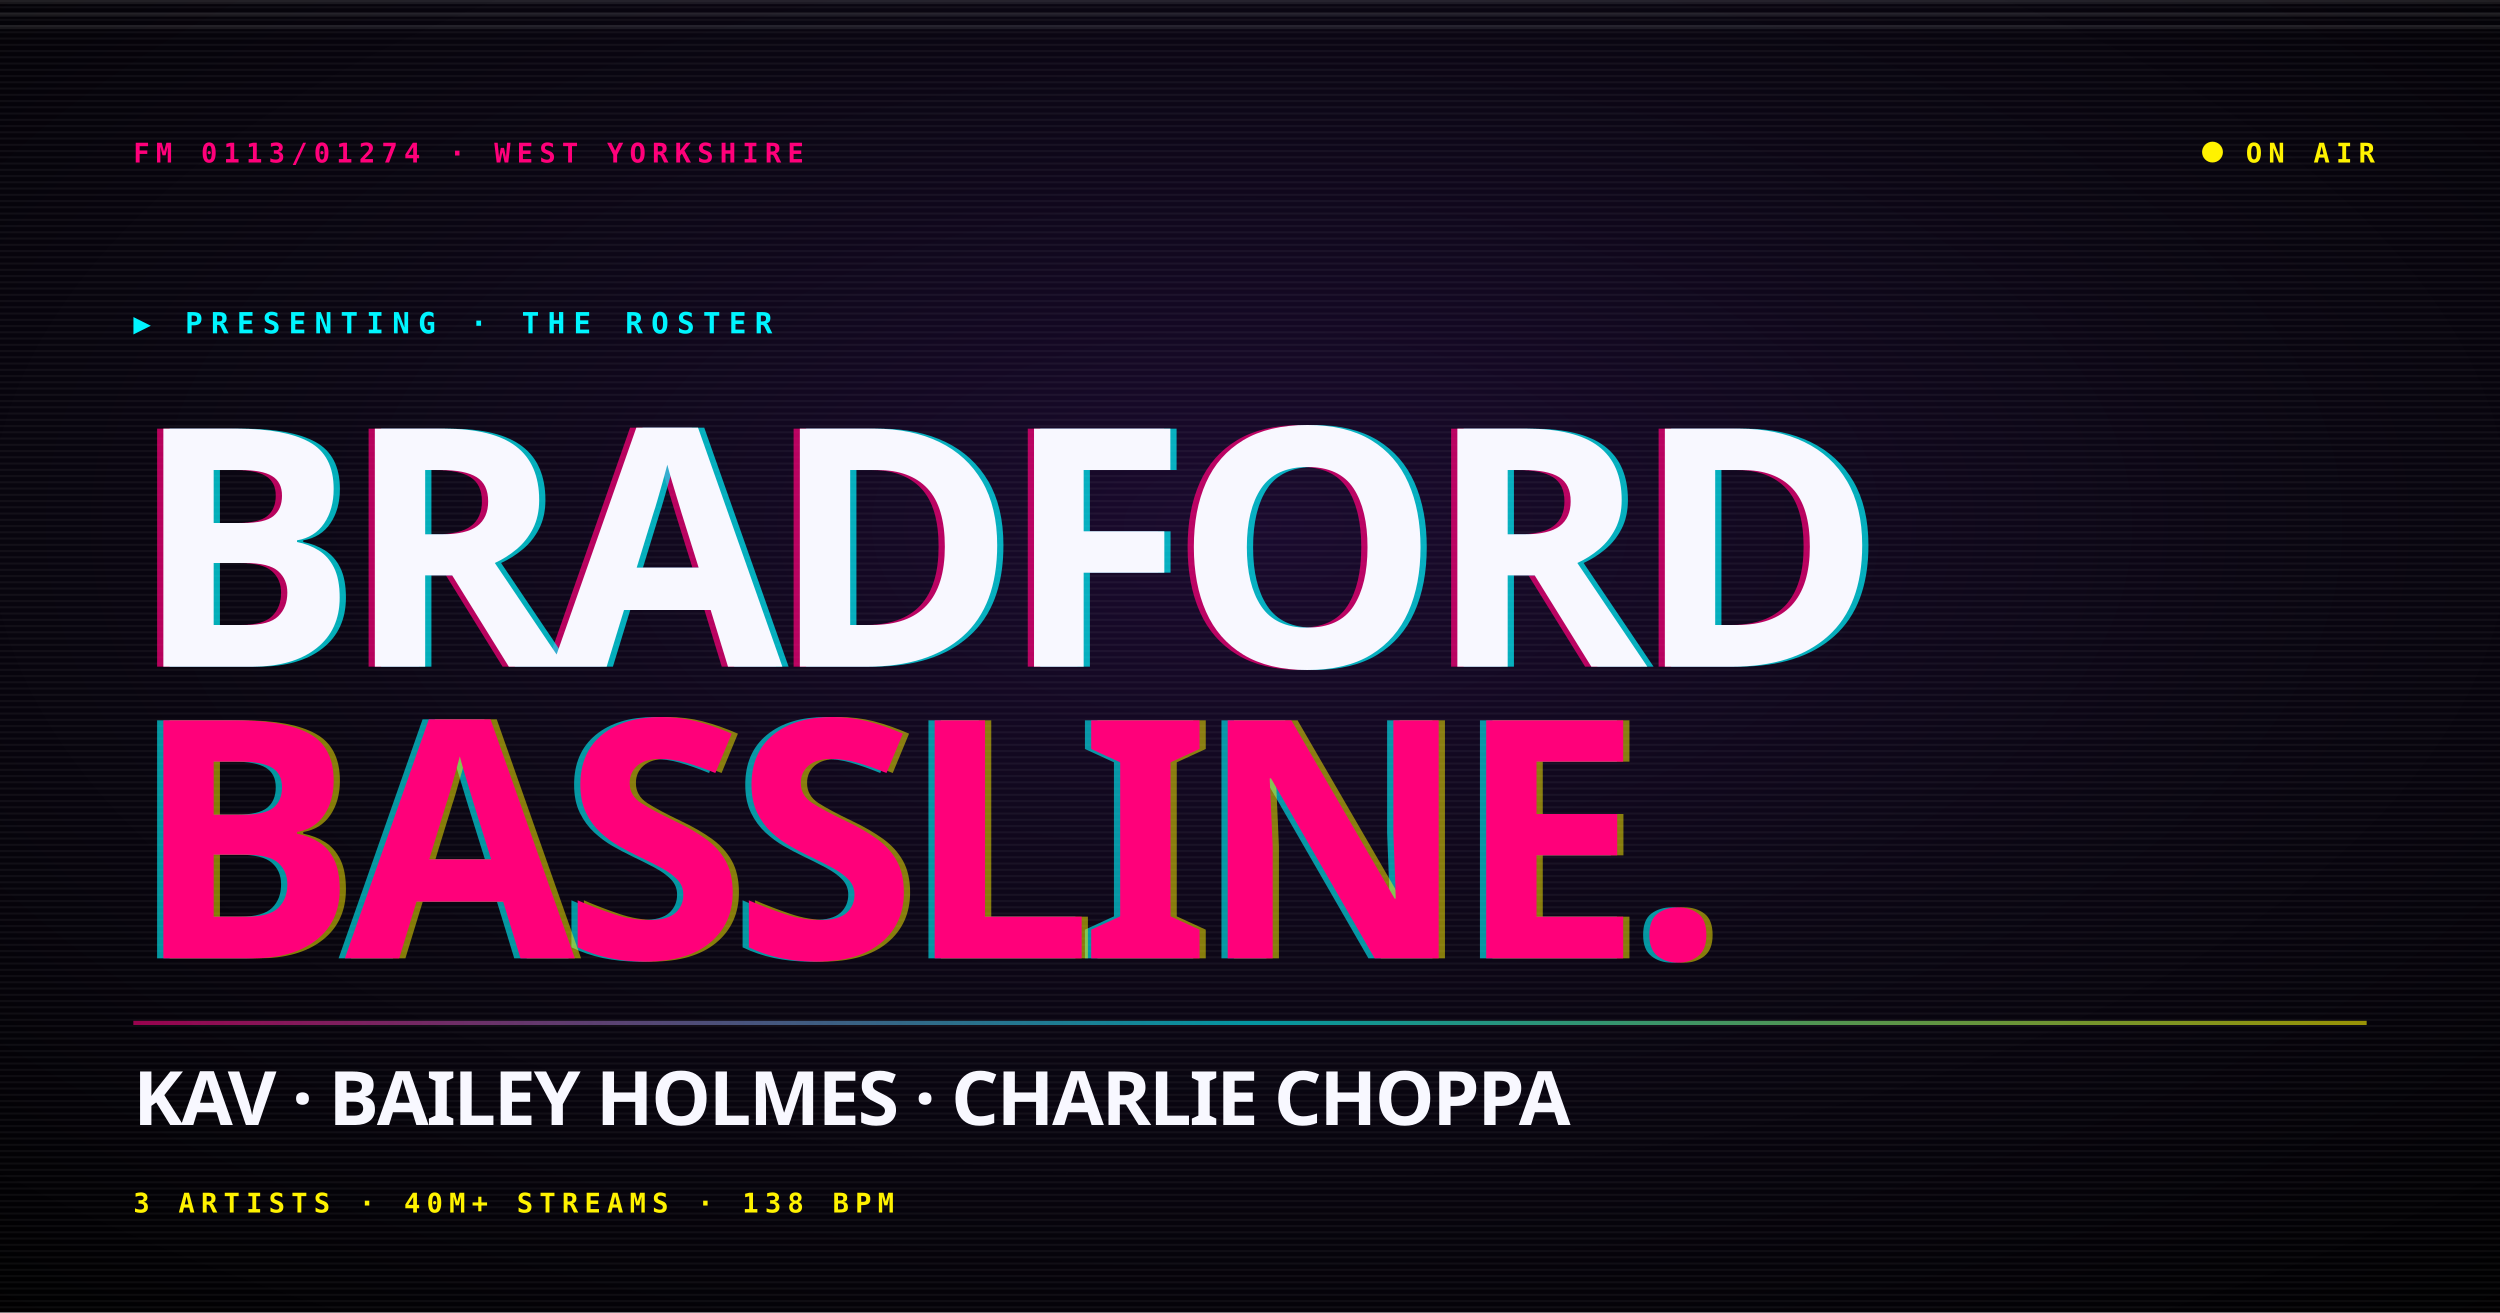
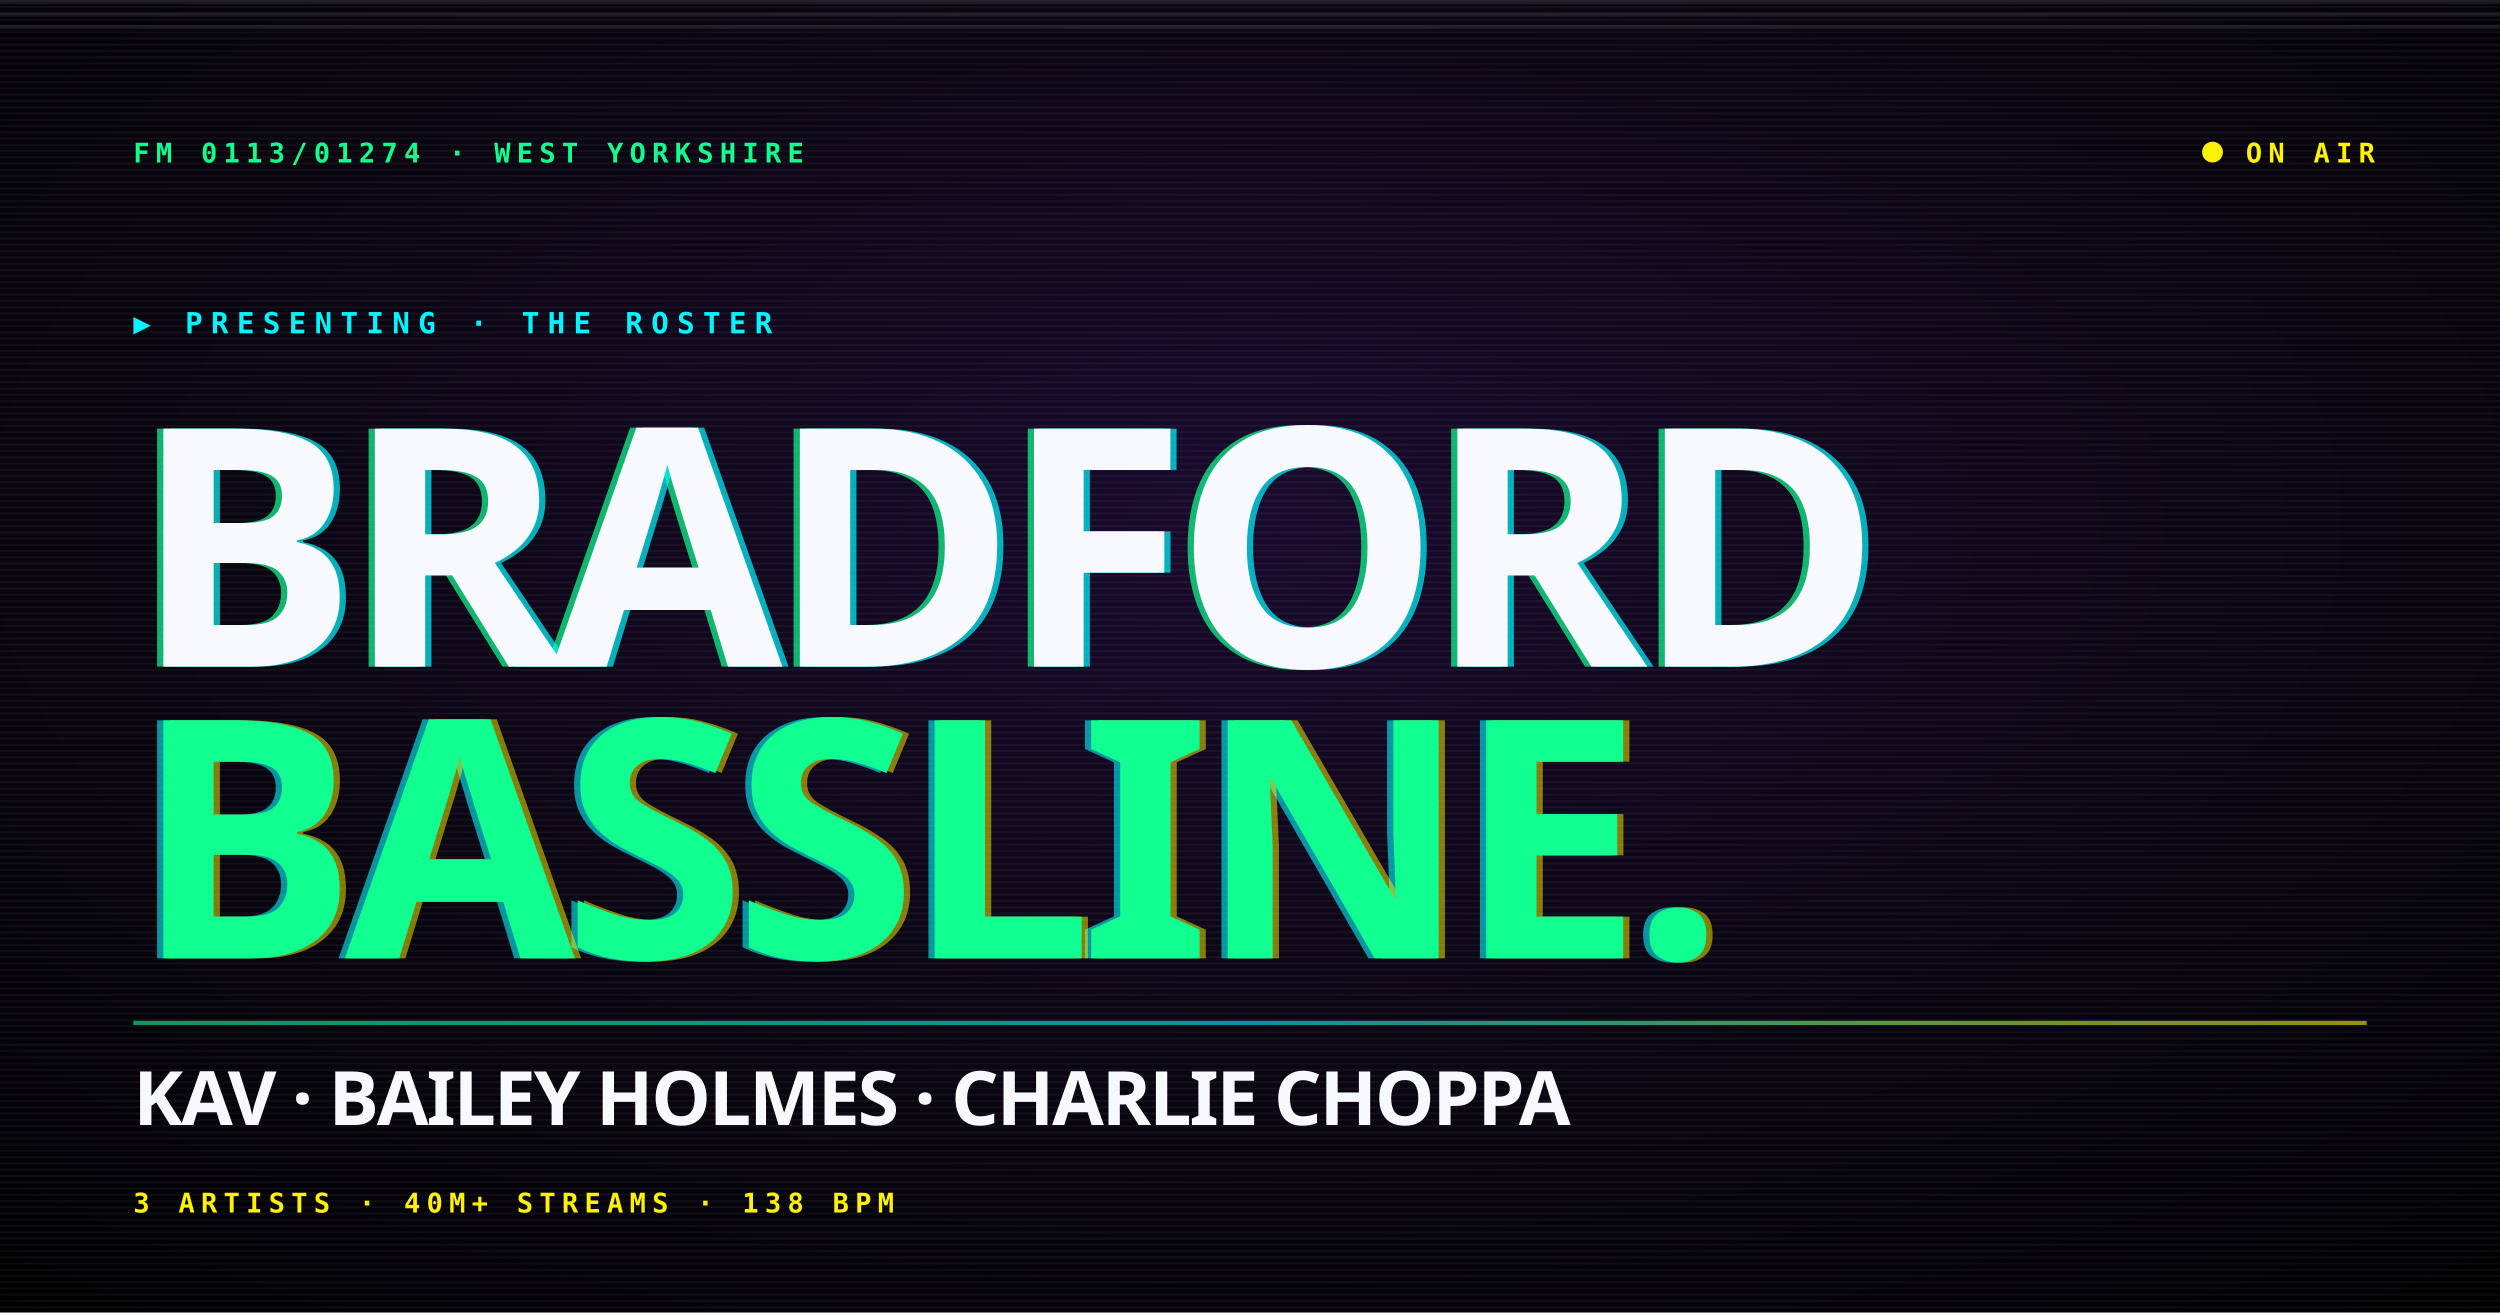
<svg xmlns="http://www.w3.org/2000/svg" width="1200" height="630" viewBox="0 0 1200 630">
  <defs>
    <radialGradient id="bgGrad" cx="50%" cy="40%" r="80%">
      <stop offset="0%" stop-color="#1a0a2e" />
      <stop offset="50%" stop-color="#0a0612" />
      <stop offset="100%" stop-color="#000000" />
    </radialGradient>
    <linearGradient id="accent" x1="0%" y1="0%" x2="100%" y2="0%">
-       <stop offset="0%" stop-color="#ff007a" />
+       <stop offset="0%" stop-color="#10ff90" />
      <stop offset="50%" stop-color="#00f5ff" />
      <stop offset="100%" stop-color="#fff200" />
    </linearGradient>
  </defs>
  <rect width="1200" height="630" fill="url(#bgGrad)" />
  <g opacity="0.08">
    <rect width="1200" height="2" y="0" fill="white" />
    <rect width="1200" height="2" y="6" fill="white" />
    <rect width="1200" height="2" y="12" fill="white" />
  </g>
  <pattern id="scan" x="0" y="0" width="3" height="3" patternUnits="userSpaceOnUse">
    <rect x="0" y="0" width="3" height="1" fill="rgba(255,255,255,0.04)" />
  </pattern>
  <rect width="1200" height="630" fill="url(#scan)" />
-   <text x="64" y="78" font-family="'Space Mono', monospace" font-size="13" font-weight="700" fill="#ff007a" letter-spacing="3">FM 0113/01274 · WEST YORKSHIRE</text>
+   <text x="64" y="78" font-family="'Space Mono', monospace" font-size="13" font-weight="700" fill="#10ff90" letter-spacing="3">FM 0113/01274 · WEST YORKSHIRE</text>
  <circle cx="1062" cy="73" r="5" fill="#fff200" />
  <text x="1078" y="78" font-family="'Space Mono', monospace" font-size="13" font-weight="700" fill="#fff200" letter-spacing="3">ON AIR</text>
  <text x="64" y="160" font-family="'Space Mono', monospace" font-size="14" font-weight="700" fill="#00f5ff" letter-spacing="4">▶ PRESENTING · THE ROSTER</text>
-   <text x="61" y="320" font-family="'Big Shoulders Display', 'Impact', sans-serif" font-size="160" font-weight="900" fill="#ff007a" opacity="0.7" letter-spacing="-6">BRADFORD</text>
+   <text x="61" y="320" font-family="'Big Shoulders Display', 'Impact', sans-serif" font-size="160" font-weight="900" fill="#10ff90" opacity="0.7" letter-spacing="-6">BRADFORD</text>
  <text x="67" y="320" font-family="'Big Shoulders Display', 'Impact', sans-serif" font-size="160" font-weight="900" fill="#00f5ff" opacity="0.7" letter-spacing="-6">BRADFORD</text>
  <text x="64" y="320" font-family="'Big Shoulders Display', 'Impact', sans-serif" font-size="160" font-weight="900" fill="#f8f8ff" letter-spacing="-6">BRADFORD</text>
  <text x="61" y="460" font-family="'Big Shoulders Display', 'Impact', sans-serif" font-size="160" font-weight="900" fill="#00f5ff" opacity="0.6" letter-spacing="-6">BASSLINE.</text>
  <text x="67" y="460" font-family="'Big Shoulders Display', 'Impact', sans-serif" font-size="160" font-weight="900" fill="#fff200" opacity="0.5" letter-spacing="-6">BASSLINE.</text>
-   <text x="64" y="460" font-family="'Big Shoulders Display', 'Impact', sans-serif" font-size="160" font-weight="900" fill="#ff007a" letter-spacing="-6">BASSLINE.</text>
+   <text x="64" y="460" font-family="'Big Shoulders Display', 'Impact', sans-serif" font-size="160" font-weight="900" fill="#10ff90" letter-spacing="-6">BASSLINE.</text>
  <rect x="64" y="490" width="1072" height="2" fill="url(#accent)" opacity="0.6" />
  <text x="64" y="540" font-family="'Big Shoulders Display', 'Impact', sans-serif" font-size="36" font-weight="700" fill="#f8f8ff" letter-spacing="-1">KAV · BAILEY HOLMES · CHARLIE CHOPPA</text>
  <text x="64" y="582" font-family="'Space Mono', monospace" font-size="13" font-weight="700" fill="#fff200" letter-spacing="3">3 ARTISTS · 40M+ STREAMS · 138 BPM</text>
</svg>
